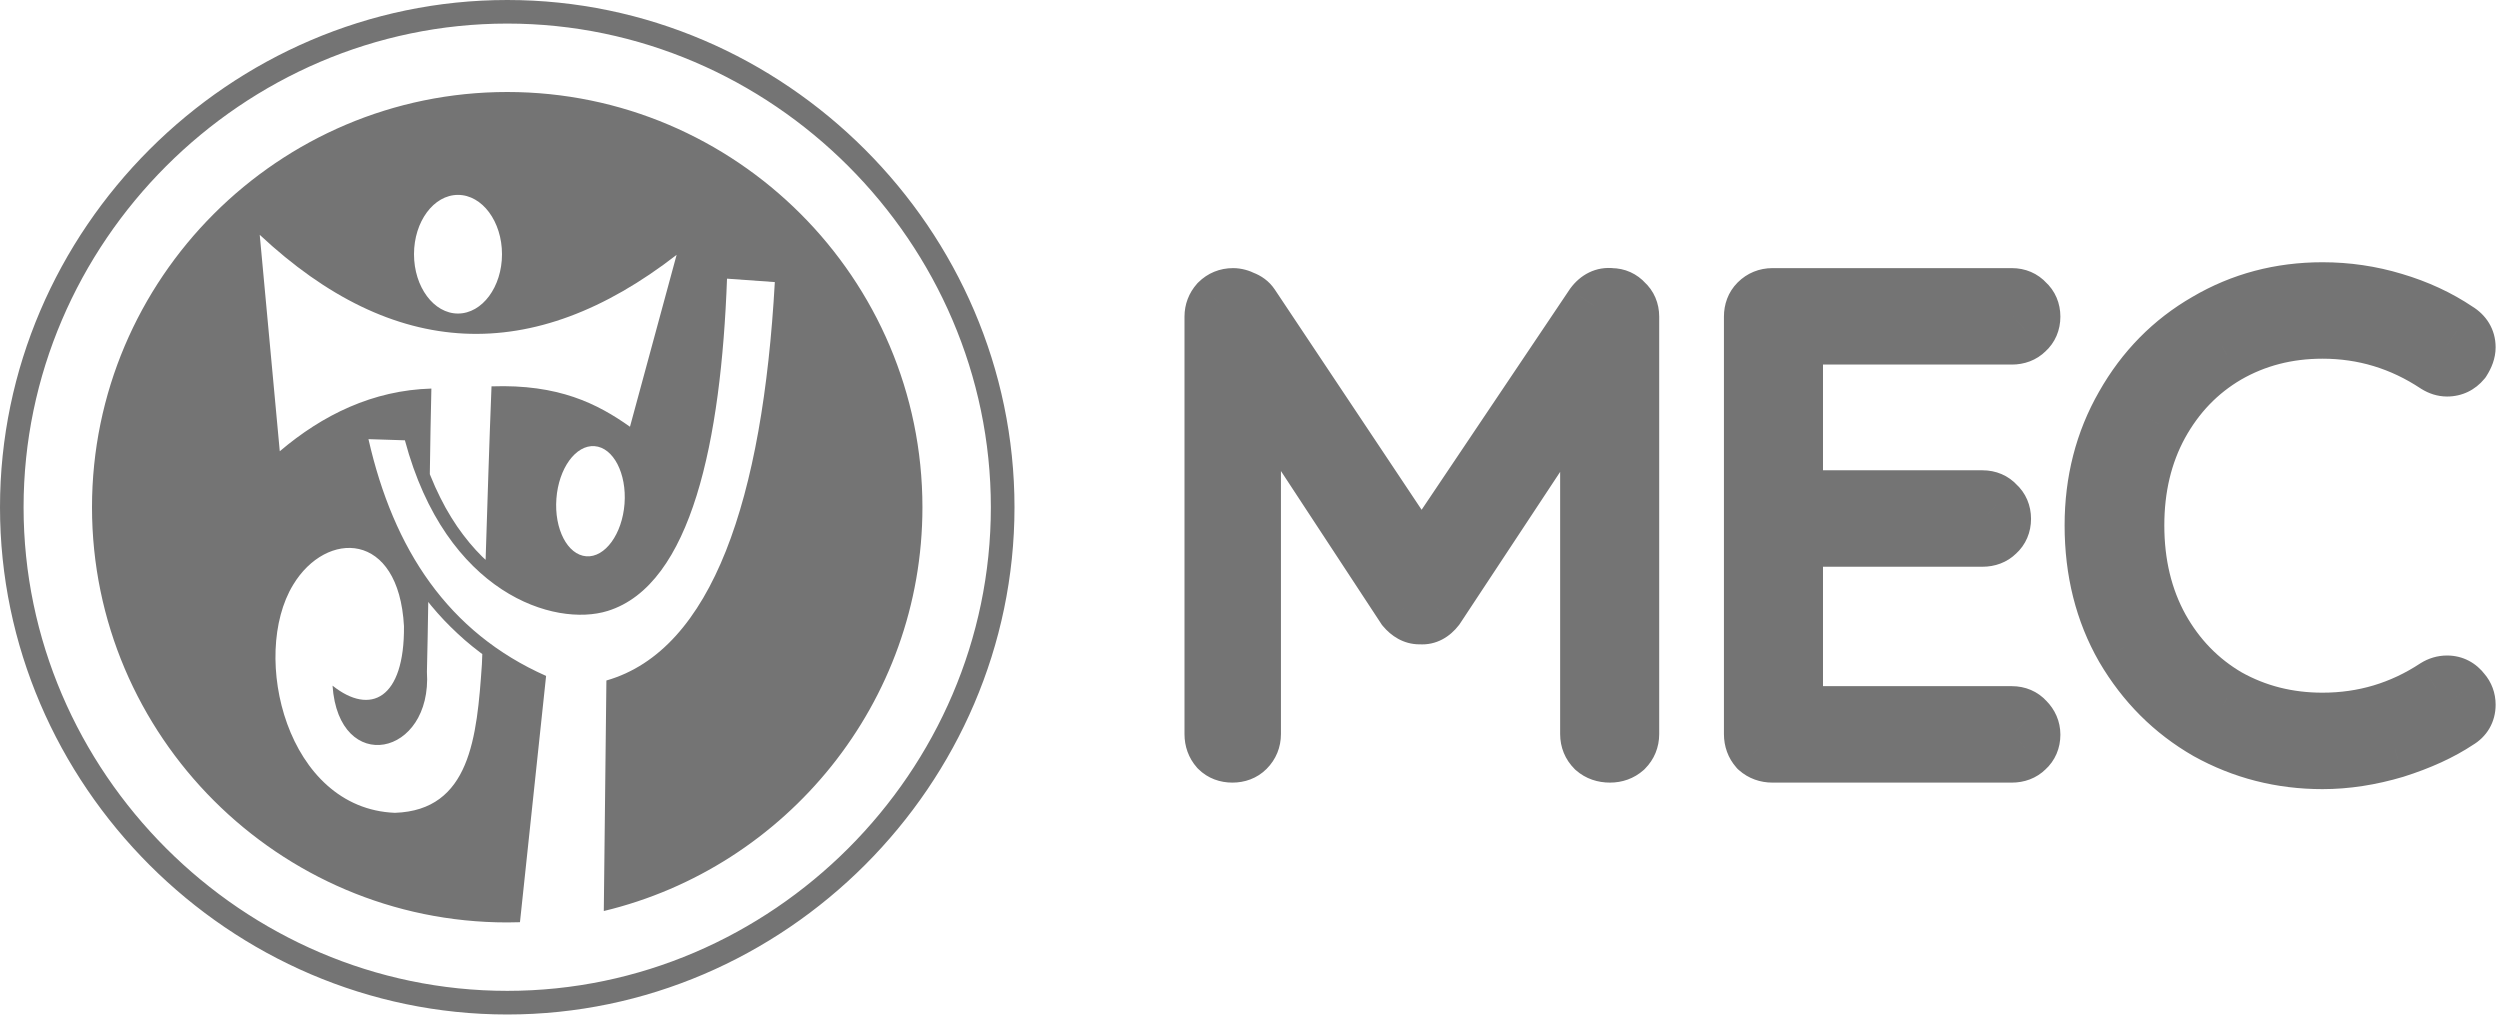
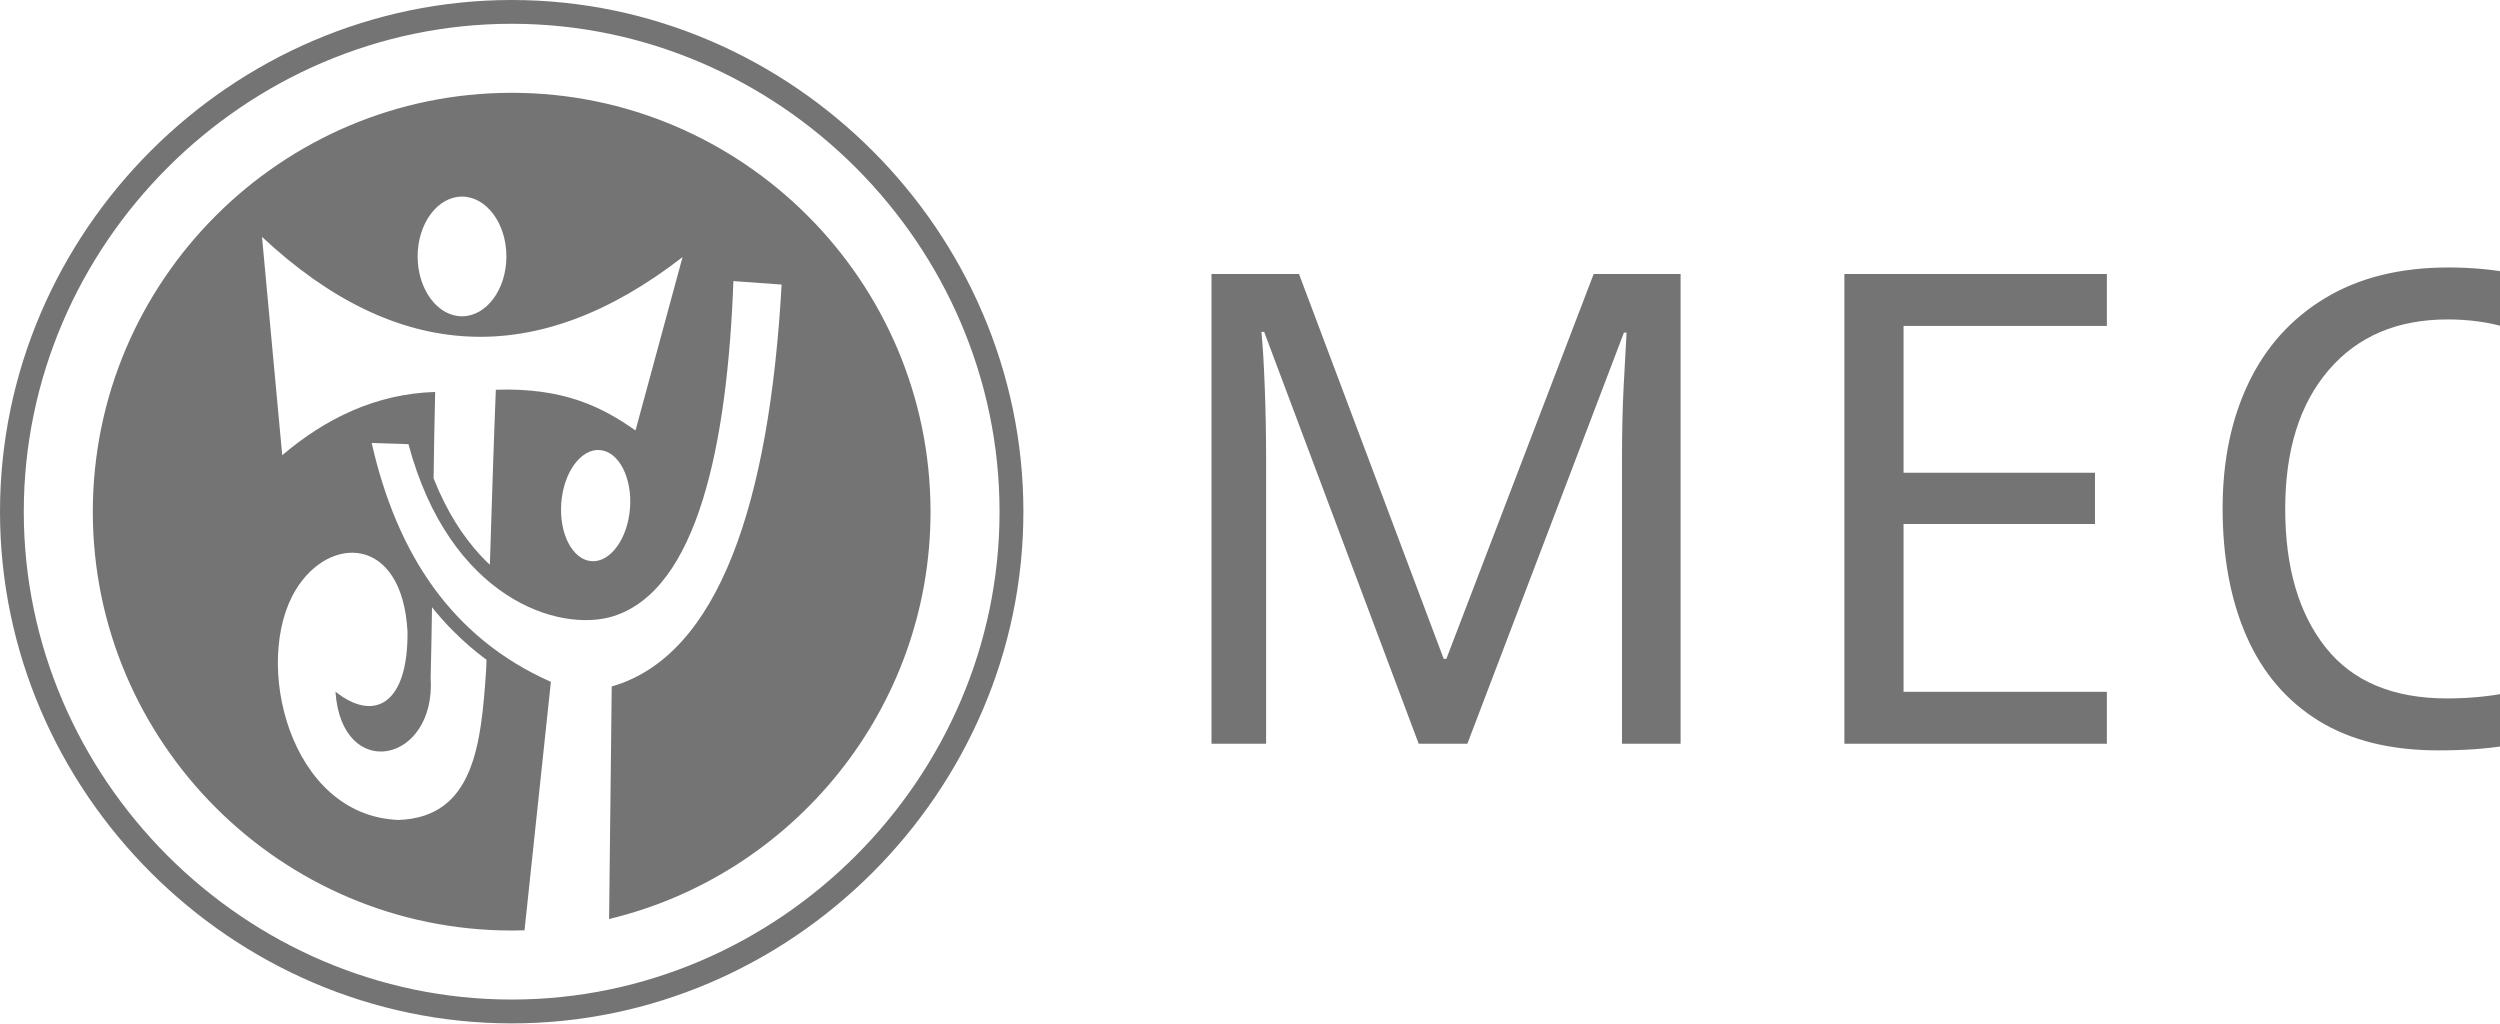
- <svg xmlns="http://www.w3.org/2000/svg" width="345" height="140" viewBox="0 0 345 140" fill="none">
+ <svg xmlns="http://www.w3.org/2000/svg" width="342" height="140" viewBox="0 0 342 140" fill="none">
  <path fill-rule="evenodd" clip-rule="evenodd" d="M70.004 12.696C101.56 12.696 127.296 38.44 127.296 70.004C127.296 96.971 108.492 119.685 83.324 125.721L83.683 93.909C98.33 89.704 105.262 68.781 106.925 38.928L100.329 38.456C99.513 60.714 95.452 80.701 83.867 84.307C76.528 86.594 61.537 81.925 55.877 60.762L50.848 60.602C54.302 75.816 61.841 87.281 75.361 93.277L71.755 127.264C71.171 127.281 70.588 127.296 70.004 127.296C38.44 127.296 12.696 101.56 12.696 70.004C12.696 38.44 38.44 12.696 70.004 12.696ZM67.014 77.255C67.27 69.276 67.51 61.321 67.829 53.318C77.096 52.991 82.452 55.717 86.937 58.891L93.373 35.17C73.49 50.584 54.302 49.657 35.842 32.404L38.608 62.273C44.524 57.252 51.448 53.854 59.531 53.622C59.435 57.556 59.371 61.497 59.315 65.431L59.387 65.615L60.058 67.198L60.77 68.693L61.513 70.108L62.297 71.435L63.096 72.666L63.936 73.826L64.791 74.905L65.663 75.904L66.558 76.832L67.014 77.255ZM45.891 94.62C51.112 98.778 55.837 96.475 55.749 86.41C55.029 73.21 45.02 73.13 40.455 80.701C34.498 90.479 39.535 111.586 54.502 112.169C64.895 111.818 65.815 101.744 66.502 91.67C66.526 91.199 66.542 90.727 66.558 90.255L66.238 90.023L65.175 89.192L64.144 88.329L63.152 87.433L62.193 86.514L61.258 85.562L60.362 84.579L59.499 83.572L59.099 83.068C59.051 86.274 58.995 89.488 58.915 92.694C59.675 104.438 46.739 107.077 45.891 94.62ZM63.2 26.895C66.55 26.895 69.276 30.573 69.276 35.082C69.276 39.591 66.55 43.269 63.2 43.269C59.858 43.269 57.132 39.591 57.132 35.082C57.132 30.573 59.858 26.895 63.2 26.895ZM82.052 61.569C84.643 61.761 86.498 65.335 86.186 69.516C85.866 73.706 83.499 76.96 80.909 76.768C78.319 76.568 76.464 73.002 76.784 68.805C77.096 64.623 79.462 61.37 82.052 61.569ZM70.004 3.254C33.467 3.254 3.254 33.467 3.254 70.004C3.254 106.525 33.467 136.738 70.004 136.738C106.525 136.738 136.738 106.525 136.738 70.004C136.738 33.467 106.525 3.254 70.004 3.254ZM70.004 0C31.684 0 0 31.684 0 70.004C0 108.308 31.684 140 70.004 140C108.308 140 140 108.308 140 70.004C140 31.684 108.308 0 70.004 0Z" fill="#747474" />
-   <path d="M222.36 41L221.864 44.969L222.111 45H222.36V41ZM224.16 41.81L221.17 44.468L221.327 44.643L221.503 44.8L224.16 41.81ZM224.16 103.28L226.817 106.27L226.905 106.192L226.988 106.108L224.16 103.28ZM220.11 103.28L217.282 106.108L217.365 106.192L217.453 106.27L220.11 103.28ZM219.3 51.8H223.3V38.48L215.962 49.596L219.3 51.8ZM198.15 83.84L201.32 86.279L201.409 86.164L201.488 86.044L198.15 83.84ZM196.08 84.92L196.387 80.932L196.234 80.92H196.08V84.92ZM193.92 83.84L190.576 86.035L190.701 86.226L190.847 86.401L193.92 83.84ZM172.77 51.62L176.114 49.425L168.77 38.237V51.62H172.77ZM171.96 103.28L169.132 100.452L169.132 100.452L171.96 103.28ZM168.18 103.28L165.19 105.937L165.268 106.025L165.352 106.108L168.18 103.28ZM168.18 41.81L165.352 38.982L165.268 39.065L165.19 39.153L168.18 41.81ZM171.51 41.36L169.721 44.938L169.909 45.032L170.105 45.105L171.51 41.36ZM172.59 42.17L175.918 39.951L175.918 39.951L172.59 42.17ZM196.17 77.54L192.842 79.759L196.157 84.732L199.49 79.77L196.17 77.54ZM219.93 42.17L216.704 39.804L216.656 39.871L216.61 39.94L219.93 42.17ZM222.36 45C222.208 45 221.972 44.969 221.709 44.85C221.446 44.732 221.268 44.577 221.17 44.468L227.15 39.153C225.914 37.762 224.227 37 222.36 37V45ZM221.503 44.8C221.357 44.671 221.2 44.473 221.091 44.218C220.985 43.971 220.97 43.777 220.97 43.7H228.97C228.97 41.88 228.285 40.125 226.817 38.82L221.503 44.8ZM220.97 43.7V101.3H228.97V43.7H220.97ZM220.97 101.3C220.97 101.22 220.986 101.06 221.065 100.865C221.145 100.67 221.253 100.53 221.332 100.452L226.988 106.108C228.296 104.8 228.97 103.115 228.97 101.3H220.97ZM221.503 100.29C221.599 100.204 221.734 100.119 221.893 100.061C222.047 100.005 222.155 100 222.18 100V108C223.855 108 225.484 107.455 226.817 106.27L221.503 100.29ZM222.18 100C222.141 100 222.211 99.995 222.347 100.042C222.491 100.092 222.641 100.178 222.767 100.29L217.453 106.27C218.842 107.505 220.53 108 222.18 108V100ZM222.938 100.452C223.017 100.53 223.125 100.67 223.205 100.865C223.284 101.06 223.3 101.22 223.3 101.3H215.3C215.3 103.115 215.974 104.8 217.282 106.108L222.938 100.452ZM223.3 101.3V51.8H215.3V101.3H223.3ZM215.962 49.596L194.812 81.636L201.488 86.044L222.638 54.004L215.962 49.596ZM194.98 81.401C194.943 81.448 195.045 81.299 195.332 81.149C195.654 80.981 196.035 80.905 196.387 80.932L195.773 88.908C198.251 89.099 200.138 87.816 201.32 86.279L194.98 81.401ZM196.08 80.92H195.9V88.92H196.08V80.92ZM195.9 80.92C196.239 80.92 196.55 81.013 196.78 81.138C196.987 81.251 197.047 81.344 196.993 81.279L190.847 86.401C191.961 87.737 193.656 88.92 195.9 88.92V80.92ZM197.264 81.645L176.114 49.425L169.426 53.815L190.576 86.035L197.264 81.645ZM168.77 51.62V101.3H176.77V51.62H168.77ZM168.77 101.3C168.77 101.22 168.786 101.06 168.865 100.865C168.945 100.67 169.053 100.53 169.132 100.452L174.788 106.108C176.096 104.8 176.77 103.115 176.77 101.3H168.77ZM169.132 100.452C169.288 100.296 169.488 100.164 169.704 100.082C169.909 100.004 170.049 100 170.07 100V108C171.739 108 173.445 107.452 174.788 106.108L169.132 100.452ZM170.07 100C170.091 100 170.231 100.004 170.436 100.082C170.652 100.164 170.852 100.296 171.008 100.452L165.352 106.108C166.695 107.452 168.401 108 170.07 108V100ZM171.17 100.623C171.256 100.719 171.341 100.854 171.399 101.013C171.455 101.167 171.46 101.275 171.46 101.3H163.46C163.46 102.975 164.005 104.604 165.19 105.937L171.17 100.623ZM171.46 101.3V43.7H163.46V101.3H171.46ZM171.46 43.7C171.46 43.793 171.443 43.942 171.378 44.111C171.313 44.281 171.229 44.401 171.17 44.468L165.19 39.153C164.062 40.422 163.46 41.997 163.46 43.7H171.46ZM171.008 44.638C170.93 44.717 170.79 44.825 170.595 44.905C170.4 44.984 170.24 45 170.16 45V37C168.345 37 166.66 37.674 165.352 38.982L171.008 44.638ZM170.16 45C169.811 45 169.647 44.901 169.721 44.938L173.299 37.782C172.413 37.339 171.349 37 170.16 37V45ZM170.105 45.105C170.038 45.08 169.903 45.02 169.74 44.898C169.572 44.771 169.403 44.601 169.262 44.389L175.918 39.951C175.132 38.771 174.031 38.033 172.915 37.615L170.105 45.105ZM169.262 44.389L192.842 79.759L199.498 75.321L175.918 39.951L169.262 44.389ZM199.49 79.77L223.25 44.401L216.61 39.94L192.85 75.309L199.49 79.77ZM223.156 44.535C223.19 44.489 223.08 44.656 222.768 44.806C222.426 44.971 222.087 44.997 221.864 44.969L222.856 37.031C220.209 36.7 218.064 37.951 216.704 39.804L223.156 44.535ZM279.523 99.5L276.534 102.157L276.612 102.245L276.695 102.328L279.523 99.5ZM279.523 103.28L276.866 100.29L276.778 100.368L276.695 100.452L279.523 103.28ZM242.623 103.28L239.634 105.937L239.79 106.113L239.966 106.27L242.623 103.28ZM242.623 41.81L239.795 38.982L239.795 38.982L242.623 41.81ZM279.523 41.81L276.534 44.468L276.69 44.643L276.866 44.8L279.523 41.81ZM279.523 45.59L276.866 42.6L276.778 42.678L276.695 42.762L279.523 45.59ZM247.573 46.31V42.31H243.573V46.31H247.573ZM247.573 68.9H243.573V72.9H247.573V68.9ZM275.473 69.71L272.484 72.368L272.64 72.543L272.816 72.7L275.473 69.71ZM275.473 73.49L272.816 70.5L272.728 70.579L272.645 70.662L275.473 73.49ZM247.573 74.21V70.21H243.573V74.21H247.573ZM247.573 98.69H243.573V102.69H247.573V98.69ZM277.633 102.69C277.556 102.69 277.362 102.675 277.115 102.569C276.861 102.46 276.663 102.303 276.534 102.157L282.513 96.843C281.208 95.375 279.454 94.69 277.633 94.69V102.69ZM276.695 102.328C276.646 102.28 276.541 102.156 276.454 101.953C276.365 101.745 276.333 101.544 276.333 101.39H284.333C284.333 99.54 283.591 97.911 282.352 96.672L276.695 102.328ZM276.333 101.39C276.333 101.313 276.348 101.119 276.454 100.872C276.563 100.617 276.721 100.419 276.866 100.29L282.181 106.27C283.648 104.965 284.333 103.21 284.333 101.39H276.333ZM276.695 100.452C276.851 100.296 277.051 100.164 277.267 100.082C277.472 100.004 277.612 100 277.633 100V108C279.303 108 281.008 107.452 282.352 106.108L276.695 100.452ZM277.633 100H244.603V108H277.633V100ZM244.603 100C244.628 100 244.736 100.005 244.89 100.061C245.049 100.119 245.184 100.204 245.281 100.29L239.966 106.27C241.299 107.455 242.928 108 244.603 108V100ZM245.613 100.623C245.699 100.719 245.785 100.854 245.843 101.013C245.899 101.167 245.903 101.275 245.903 101.3H237.903C237.903 102.975 238.449 104.604 239.634 105.937L245.613 100.623ZM245.903 101.3V43.7H237.903V101.3H245.903ZM245.903 43.7C245.903 43.721 245.899 43.861 245.821 44.066C245.739 44.282 245.608 44.483 245.452 44.638L239.795 38.982C238.452 40.325 237.903 42.031 237.903 43.7H245.903ZM245.452 44.638C245.373 44.717 245.234 44.825 245.038 44.905C244.844 44.984 244.684 45 244.603 45V37C242.788 37 241.103 37.674 239.795 38.982L245.452 44.638ZM244.603 45H277.633V37H244.603V45ZM277.633 45C277.556 45 277.362 44.985 277.115 44.879C276.861 44.77 276.663 44.613 276.534 44.468L282.513 39.153C281.208 37.685 279.454 37 277.633 37V45ZM276.866 44.8C276.721 44.671 276.563 44.473 276.454 44.218C276.348 43.971 276.333 43.777 276.333 43.7H284.333C284.333 41.88 283.648 40.125 282.181 38.82L276.866 44.8ZM276.333 43.7C276.333 43.623 276.348 43.429 276.454 43.182C276.563 42.927 276.721 42.729 276.866 42.6L282.181 48.58C283.648 47.275 284.333 45.52 284.333 43.7H276.333ZM276.695 42.762C276.851 42.606 277.051 42.474 277.267 42.392C277.472 42.314 277.612 42.31 277.633 42.31V50.31C279.303 50.31 281.008 49.762 282.352 48.418L276.695 42.762ZM277.633 42.31H247.573V50.31H277.633V42.31ZM243.573 46.31V68.9H251.573V46.31H243.573ZM247.573 72.9H273.583V64.9H247.573V72.9ZM273.583 72.9C273.506 72.9 273.312 72.885 273.065 72.779C272.811 72.67 272.613 72.513 272.484 72.368L278.463 67.052C277.158 65.585 275.404 64.9 273.583 64.9V72.9ZM272.816 72.7C272.671 72.571 272.513 72.373 272.404 72.118C272.298 71.871 272.283 71.677 272.283 71.6H280.283C280.283 69.78 279.598 68.025 278.131 66.72L272.816 72.7ZM272.283 71.6C272.283 71.523 272.298 71.329 272.404 71.082C272.513 70.827 272.671 70.629 272.816 70.5L278.131 76.48C279.598 75.175 280.283 73.42 280.283 71.6H272.283ZM272.645 70.662C272.801 70.506 273.001 70.374 273.217 70.292C273.422 70.214 273.562 70.21 273.583 70.21V78.21C275.253 78.21 276.958 77.662 278.302 76.318L272.645 70.662ZM273.583 70.21H247.573V78.21H273.583V70.21ZM243.573 74.21V98.69H251.573V74.21H243.573ZM247.573 102.69H277.633V94.69H247.573V102.69ZM339.046 45.68L336.809 48.996L336.897 49.056L336.988 49.11L339.046 45.68ZM339.766 49.73L342.862 52.263L343.012 52.078L343.14 51.877L339.766 49.73ZM336.256 50.27L334.047 53.605L334.091 53.634L334.136 53.662L336.256 50.27ZM307.276 48.92L305.28 45.453L305.268 45.46L305.257 45.467L307.276 48.92ZM298.006 58.55L294.502 56.62L294.497 56.629L294.492 56.638L298.006 58.55ZM298.096 86.72L294.592 88.65L294.598 88.66L294.604 88.671L298.096 86.72ZM307.366 96.26L305.347 99.713L305.378 99.731L305.41 99.749L307.366 96.26ZM336.166 94.91L334.046 91.518L334.006 91.543L333.966 91.569L336.166 94.91ZM339.766 95.54L336.566 97.94L336.656 98.061L336.755 98.174L339.766 95.54ZM339.136 99.41L337.151 95.937L337.032 96.005L336.917 96.082L339.136 99.41ZM330.496 103.37L331.639 107.203L331.67 107.194L331.7 107.184L330.496 103.37ZM304.666 100.85L302.672 104.318L302.697 104.332L302.723 104.347L304.666 100.85ZM293.146 89.33L289.675 91.319L289.684 91.335L289.694 91.351L293.146 89.33ZM293.146 56.03L296.616 58.019L296.621 58.01L296.626 58.001L293.146 56.03ZM304.576 44.42L306.57 47.888L306.586 47.878L306.602 47.869L304.576 44.42ZM330.316 41.63L329.16 45.459L329.17 45.462L329.179 45.465L330.316 41.63ZM336.988 49.11C336.989 49.111 336.943 49.084 336.873 49.016C336.801 48.947 336.712 48.844 336.628 48.706C336.444 48.399 336.396 48.102 336.396 47.93H344.396C344.396 45.414 343.073 43.432 341.104 42.25L336.988 49.11ZM336.396 47.93C336.396 47.678 336.445 47.515 336.463 47.464C336.479 47.416 336.472 47.455 336.391 47.583L343.14 51.877C343.795 50.848 344.396 49.5 344.396 47.93H336.396ZM336.67 47.197C336.729 47.125 336.874 46.98 337.117 46.864C337.362 46.747 337.578 46.72 337.696 46.72V54.72C339.756 54.72 341.575 53.835 342.862 52.263L336.67 47.197ZM337.696 46.72C337.879 46.72 338.041 46.75 338.169 46.79C338.293 46.828 338.362 46.869 338.376 46.878L334.136 53.662C335.136 54.287 336.341 54.72 337.696 54.72V46.72ZM338.465 46.935C333.017 43.326 327 41.5 320.506 41.5V49.5C325.411 49.5 329.895 50.854 334.047 53.605L338.465 46.935ZM320.506 41.5C314.991 41.5 309.886 42.802 305.28 45.453L309.272 52.386C312.586 50.478 316.3 49.5 320.506 49.5V41.5ZM305.257 45.467C300.704 48.129 297.113 51.878 294.502 56.62L301.509 60.48C303.458 56.942 306.047 54.272 309.294 52.373L305.257 45.467ZM294.492 56.638C291.915 61.374 290.676 66.696 290.676 72.5H298.676C298.676 67.864 299.656 63.886 301.519 60.462L294.492 56.638ZM290.676 72.5C290.676 78.426 291.946 83.845 294.592 88.65L301.599 84.79C299.685 81.315 298.676 77.254 298.676 72.5H290.676ZM294.604 88.671C297.22 93.352 300.809 97.06 305.347 99.713L309.384 92.807C306.123 90.9 303.532 88.248 301.587 84.769L294.604 88.671ZM305.41 99.749C310.002 102.323 315.061 103.59 320.506 103.59V95.59C316.35 95.59 312.65 94.637 309.322 92.771L305.41 99.749ZM320.506 103.59C326.984 103.59 332.969 101.803 338.365 98.251L333.966 91.569C329.883 94.257 325.428 95.59 320.506 95.59V103.59ZM338.286 98.302C338.237 98.332 338.153 98.376 338.037 98.41C337.92 98.445 337.802 98.46 337.696 98.46V90.46C336.369 90.46 335.129 90.841 334.046 91.518L338.286 98.302ZM337.696 98.46C337.524 98.46 337.264 98.418 336.993 98.276C336.731 98.14 336.598 97.984 336.566 97.94L342.966 93.14C341.733 91.496 339.896 90.46 337.696 90.46V98.46ZM336.755 98.174C336.66 98.064 336.557 97.907 336.485 97.71C336.413 97.516 336.396 97.351 336.396 97.25H344.396C344.396 95.658 343.858 94.142 342.776 92.906L336.755 98.174ZM336.396 97.25C336.396 97.131 336.428 96.834 336.626 96.495C336.823 96.157 337.061 95.989 337.151 95.937L341.12 102.883C343.194 101.698 344.396 99.659 344.396 97.25H336.396ZM336.917 96.082C334.963 97.385 332.445 98.56 329.291 99.556L331.7 107.184C335.386 106.02 338.629 104.555 341.355 102.738L336.917 96.082ZM329.352 99.537C326.266 100.457 323.321 100.9 320.506 100.9V108.9C324.17 108.9 327.885 108.323 331.639 107.203L329.352 99.537ZM320.506 100.9C315.468 100.9 310.859 99.715 306.608 97.353L302.723 104.347C308.193 107.385 314.144 108.9 320.506 108.9V100.9ZM306.66 97.382C302.482 94.98 299.137 91.647 296.598 87.309L289.694 91.351C292.915 96.853 297.25 101.2 302.672 104.318L306.66 97.382ZM296.616 87.341C294.181 83.092 292.916 78.181 292.916 72.5H284.916C284.916 79.419 286.471 85.728 289.675 91.319L296.616 87.341ZM292.916 72.5C292.916 67.088 294.167 62.292 296.616 58.019L289.675 54.041C286.484 59.608 284.916 65.792 284.916 72.5H292.916ZM296.626 58.001C299.106 53.622 302.412 50.278 306.57 47.888L302.582 40.952C297.14 44.082 292.825 48.478 289.665 54.059L296.626 58.001ZM306.602 47.869C310.759 45.426 315.364 44.19 320.506 44.19V36.19C314.007 36.19 307.992 37.773 302.55 40.971L306.602 47.869ZM320.506 44.19C323.479 44.19 326.359 44.614 329.16 45.459L331.472 37.801C327.912 36.726 324.253 36.19 320.506 36.19V44.19ZM329.179 45.465C332.062 46.319 334.595 47.503 336.809 48.996L341.282 42.364C338.336 40.377 335.05 38.861 331.452 37.795L329.179 45.465Z" fill="#747474" />
+   <text fill="#747474" xml:space="preserve" style="white-space: pre" font-family="Poor Richard" font-size="90" letter-spacing="0.055em">
+     <tspan x="157" y="101.745">MEC</tspan>
+   </text>
</svg>
